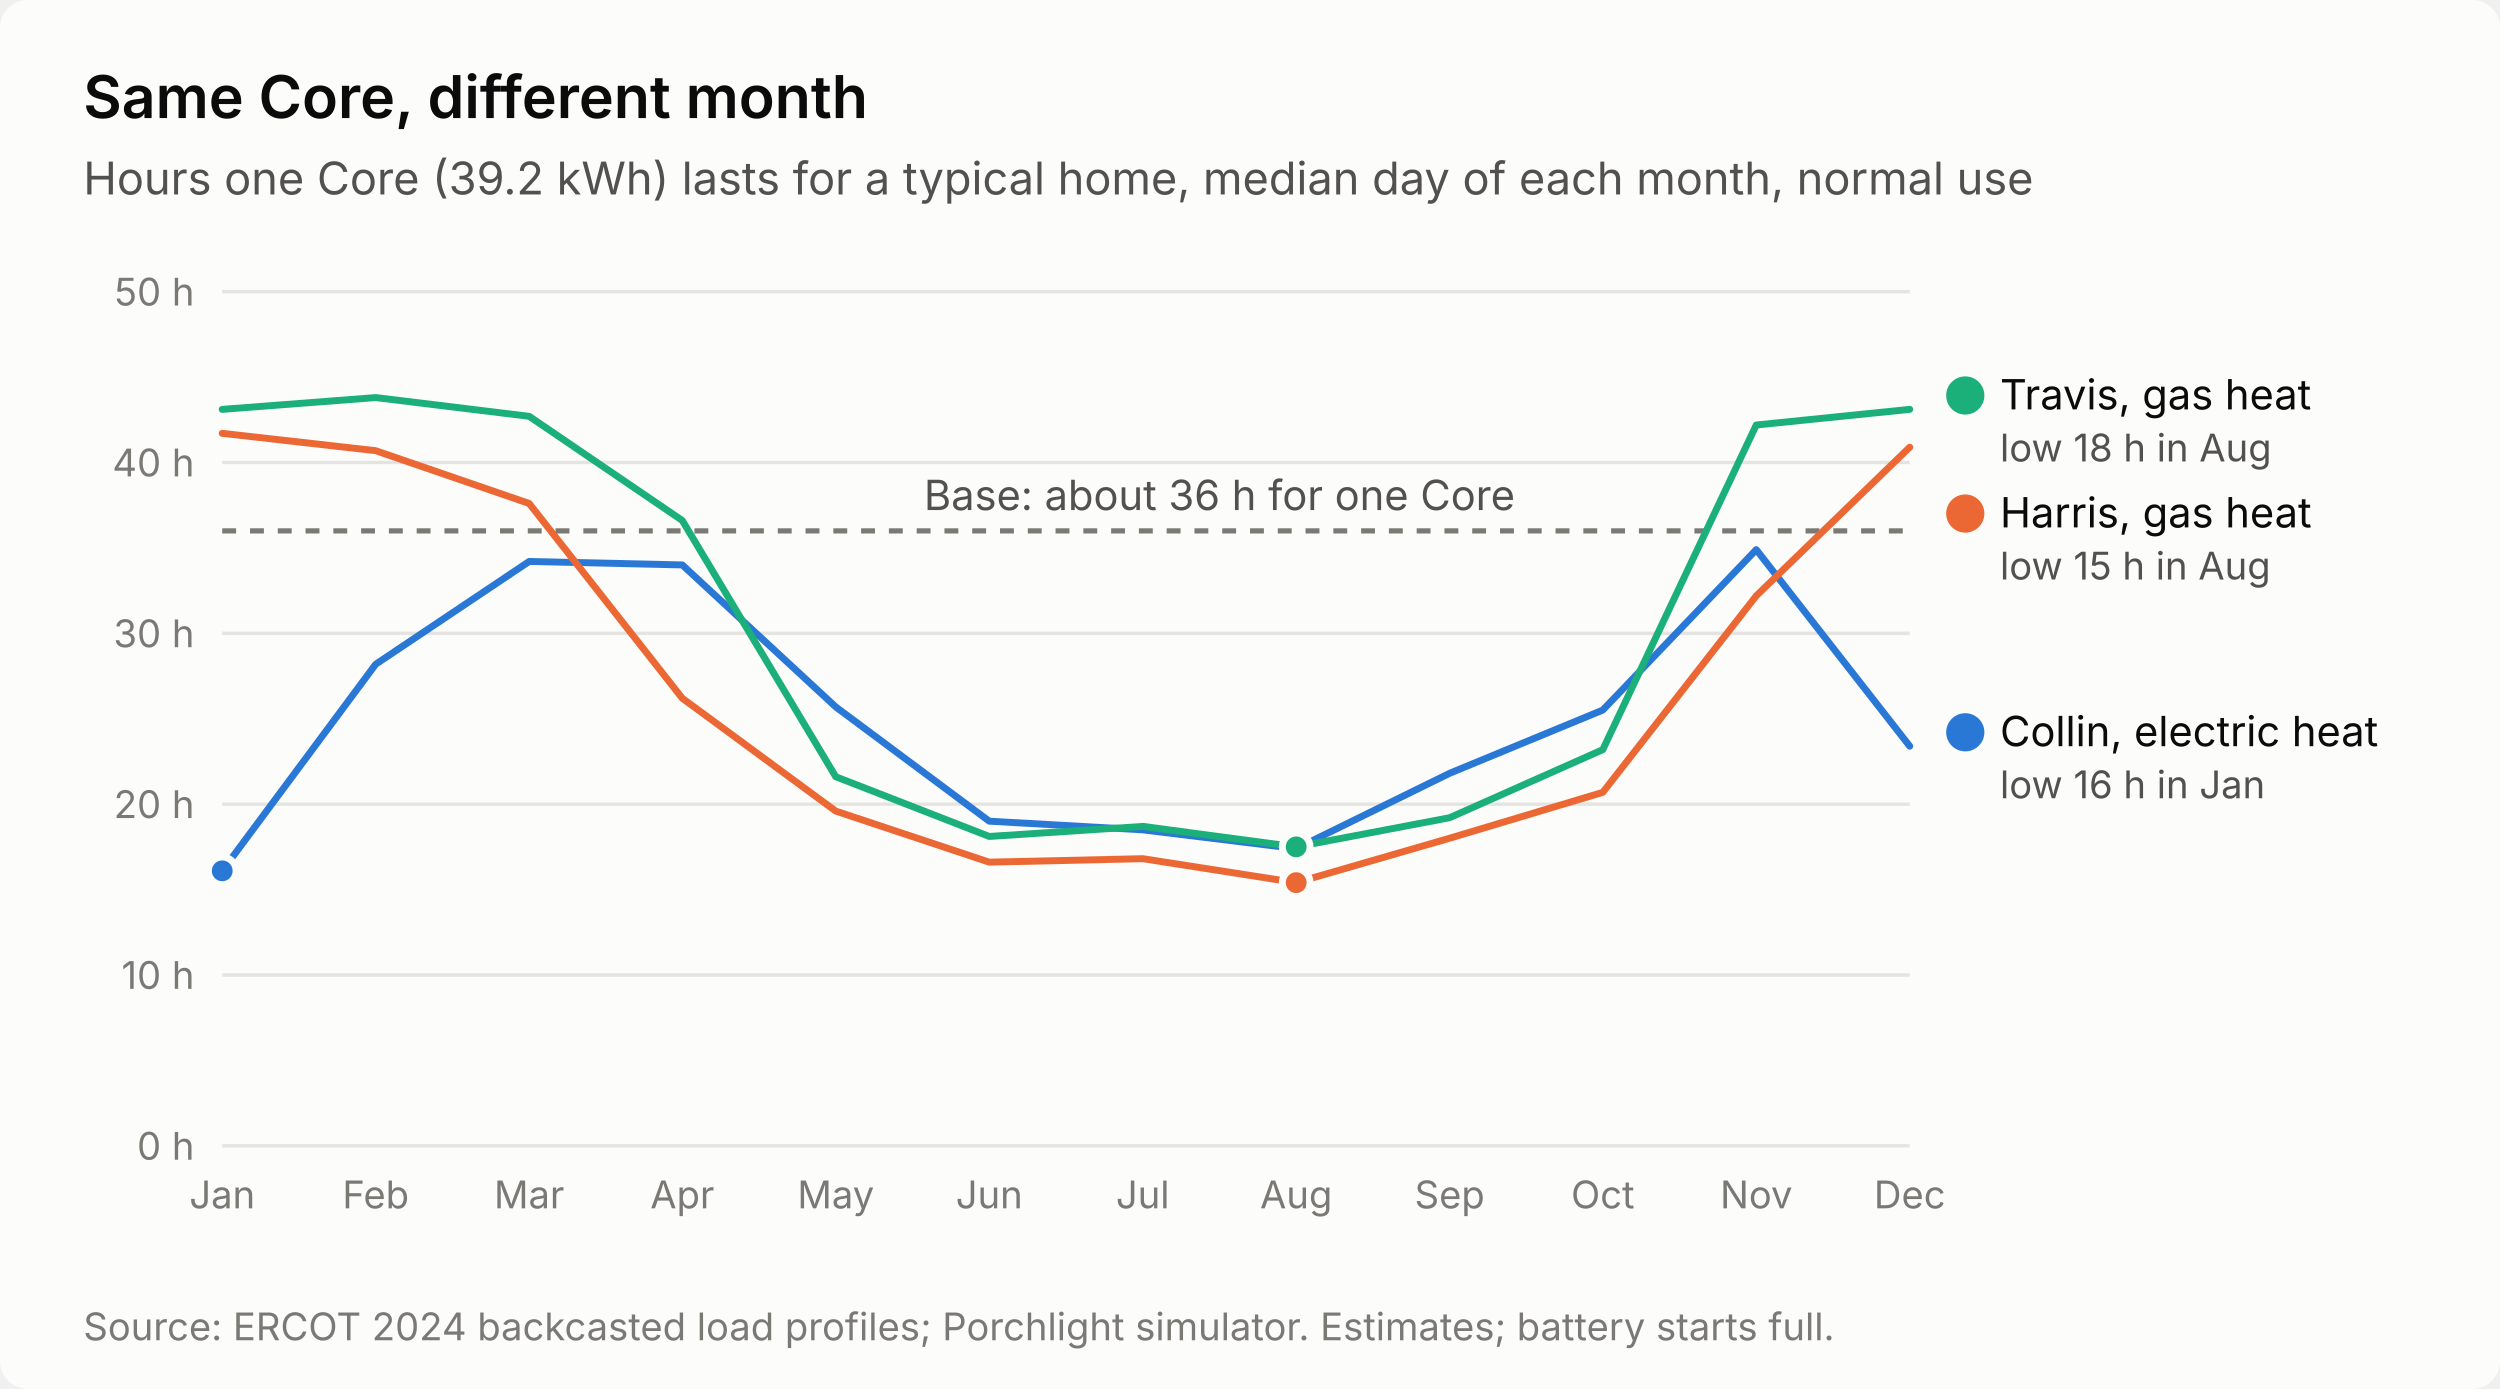
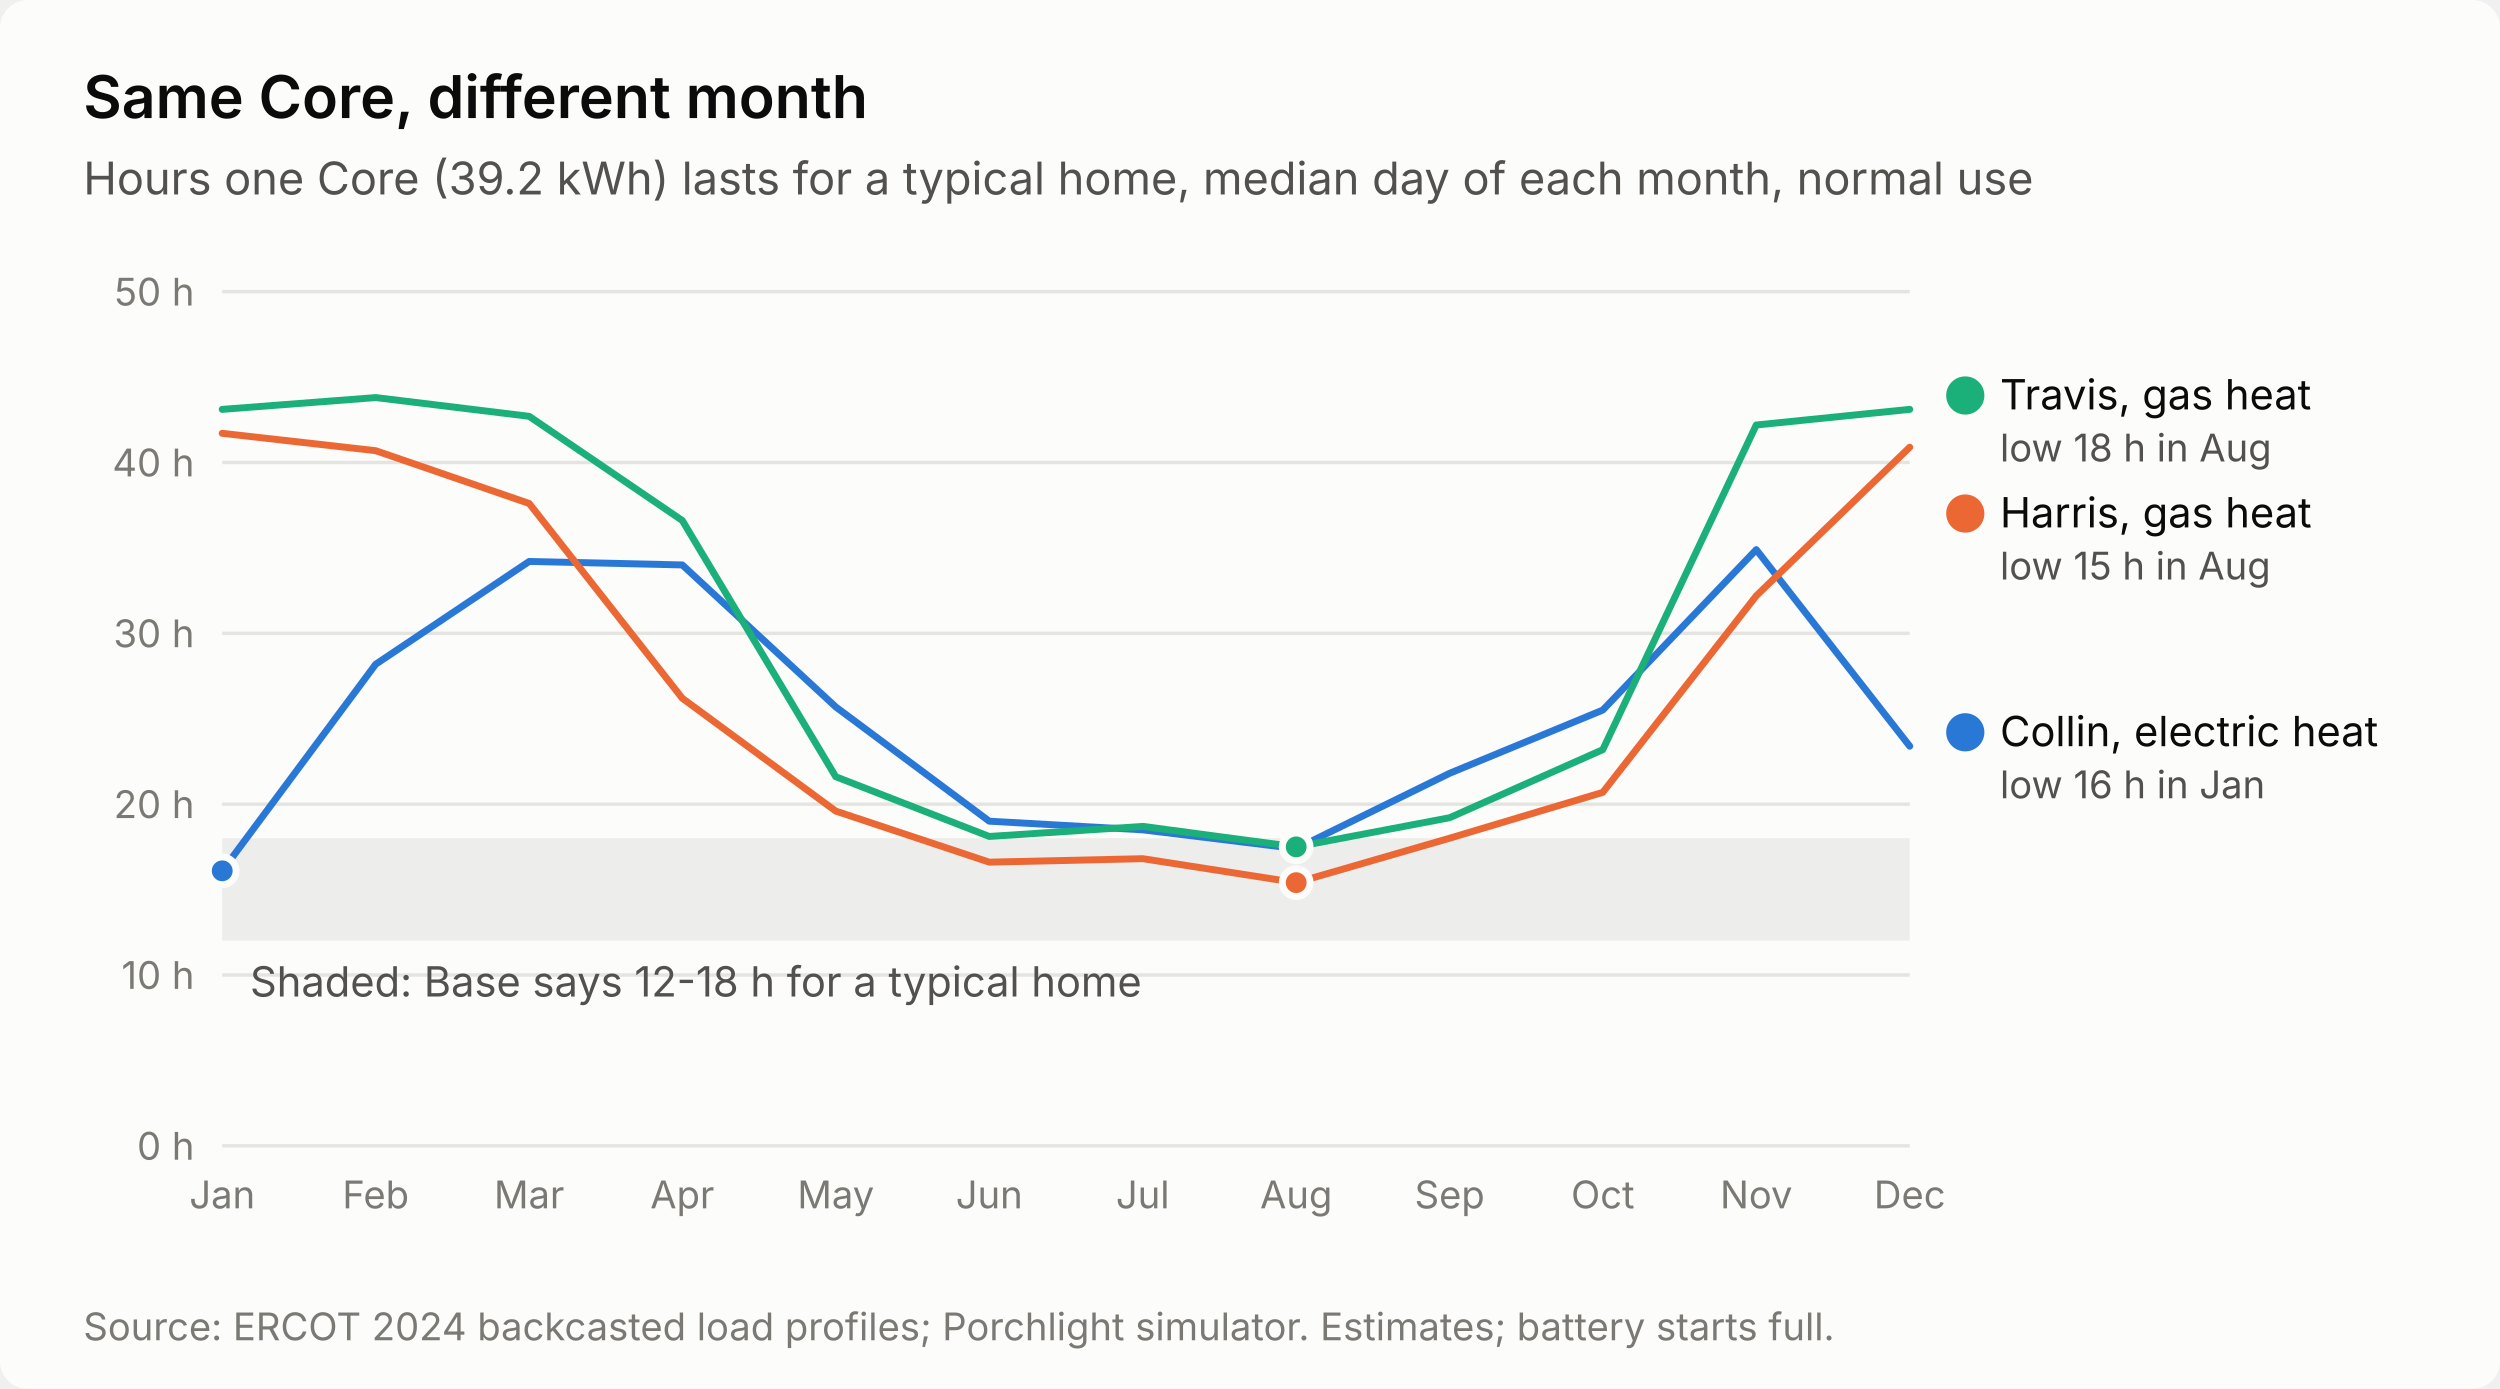
<svg xmlns="http://www.w3.org/2000/svg" viewBox="0 0 720 400" width="720" height="400" role="img" aria-labelledby="t d">
  <style>
  .surface { fill: #fcfcfb; } .ink { fill: #0b0b0b; } .ink2 { fill: #52514e; } .muted { fill: #7a7974; }
  .grid { stroke: #e5e4e0; stroke-width: 1; } .axis { stroke: #b8b7b1; stroke-width: 1; }
-   .ref { stroke: #7a7974; stroke-width: 1.5; stroke-dasharray: 4 4; }
+   .band { fill: #0b0b0b; fill-opacity: 0.06; }
  .s1 { fill: #2a78d6; stroke: #2a78d6; } .s2 { fill: #eb6834; stroke: #eb6834; } .s3 { fill: #1baf7a; stroke: #1baf7a; }
  .line { fill: none; stroke-width: 2; stroke-linejoin: round; stroke-linecap: round; }
  .dot { stroke: #fcfcfb; stroke-width: 2; }
  text { font-family: system-ui, -apple-system, 'Segoe UI', sans-serif; }
  @media (prefers-color-scheme: dark) {
    .surface { fill: #1a1a19; } .ink { fill: #ffffff; } .ink2 { fill: #c3c2b7; } .muted { fill: #9a998f; }
-     .grid { stroke: #2e2e2c; } .axis { stroke: #4a4a46; } .ref { stroke: #9a998f; }
+     .grid { stroke: #2e2e2c; } .axis { stroke: #4a4a46; } .band { fill: #ffffff; fill-opacity: 0.08; }
    .s1 { fill: #3987e5; stroke: #3987e5; } .s2 { fill: #d95926; stroke: #d95926; } .s3 { fill: #199e70; stroke: #199e70; }
    .dot { stroke: #1a1a19; }
  }
</style>
  <rect class="surface" width="720" height="400" rx="8" />
  <text class="ink" x="24" y="34" font-size="17" font-weight="600">Same Core, different month</text>
  <text class="ink2" x="24" y="56" font-size="13">Hours one Core (39.2 kWh) lasts for a typical home, median day of each month, normal use</text>
+   <rect class="band" x="64" y="241.4" width="486" height="29.5" />
  <line class="grid" x1="64" y1="330.0" x2="550" y2="330.0" />
  <text class="muted" x="56" y="334.0" font-size="11" text-anchor="end">0 h</text>
  <line class="grid" x1="64" y1="280.8" x2="550" y2="280.8" />
  <text class="muted" x="56" y="284.8" font-size="11" text-anchor="end">10 h</text>
  <line class="grid" x1="64" y1="231.6" x2="550" y2="231.6" />
  <text class="muted" x="56" y="235.6" font-size="11" text-anchor="end">20 h</text>
  <line class="grid" x1="64" y1="182.4" x2="550" y2="182.4" />
  <text class="muted" x="56" y="186.4" font-size="11" text-anchor="end">30 h</text>
  <line class="grid" x1="64" y1="133.2" x2="550" y2="133.2" />
  <text class="muted" x="56" y="137.2" font-size="11" text-anchor="end">40 h</text>
  <line class="grid" x1="64" y1="84.0" x2="550" y2="84.0" />
  <text class="muted" x="56" y="88.0" font-size="11" text-anchor="end">50 h</text>
  <text class="muted" x="64.0" y="348" font-size="11" text-anchor="middle">Jan</text>
  <text class="muted" x="108.2" y="348" font-size="11" text-anchor="middle">Feb</text>
  <text class="muted" x="152.4" y="348" font-size="11" text-anchor="middle">Mar</text>
  <text class="muted" x="196.5" y="348" font-size="11" text-anchor="middle">Apr</text>
  <text class="muted" x="240.7" y="348" font-size="11" text-anchor="middle">May</text>
  <text class="muted" x="284.9" y="348" font-size="11" text-anchor="middle">Jun</text>
  <text class="muted" x="329.1" y="348" font-size="11" text-anchor="middle">Jul</text>
  <text class="muted" x="373.3" y="348" font-size="11" text-anchor="middle">Aug</text>
  <text class="muted" x="417.5" y="348" font-size="11" text-anchor="middle">Sep</text>
  <text class="muted" x="461.6" y="348" font-size="11" text-anchor="middle">Oct</text>
  <text class="muted" x="505.8" y="348" font-size="11" text-anchor="middle">Nov</text>
  <text class="muted" x="550.0" y="348" font-size="11" text-anchor="middle">Dec</text>
-   <line class="ref" x1="64" y1="152.9" x2="550" y2="152.9" />
-   <text class="ink2" x="351.2" y="146.9" font-size="12" text-anchor="middle">Base: about 36 h for one Core</text>
+   <text class="ink2" x="72" y="287.0" font-size="12">Shaded: Base says 12-18 h for a typical home</text>
  <polyline class="line s1" points="64.0,250.8 108.2,191.3 152.4,161.7 196.5,162.7 240.7,203.6 284.9,236.5 329.1,239.0 373.3,244.4 417.5,222.7 461.6,204.5 505.8,158.3 550.0,214.9" />
  <circle class="dot s1" cx="64.0" cy="250.8" r="4" />
  <circle class="s1" cx="566" cy="210.9" r="5" />
  <text class="ink" x="576" y="214.9" font-size="12">Collin, electric heat</text>
  <text class="ink2" x="576" y="229.9" font-size="11">low 16 h in Jan</text>
  <polyline class="line s2" points="64.0,124.8 108.2,129.8 152.4,145.0 196.5,201.1 240.7,233.6 284.9,248.3 329.1,247.3 373.3,254.2 417.5,241.4 461.6,228.2 505.8,171.6 550.0,128.8" />
  <circle class="dot s2" cx="373.3" cy="254.2" r="4" />
  <circle class="s2" cx="566" cy="147.9" r="5" />
  <text class="ink" x="576" y="151.9" font-size="12">Harris, gas heat</text>
  <text class="ink2" x="576" y="166.9" font-size="11">low 15 h in Aug</text>
  <polyline class="line s3" points="64.0,117.9 108.2,114.5 152.4,119.9 196.5,149.9 240.7,223.7 284.9,240.9 329.1,238.0 373.3,243.9 417.5,235.5 461.6,215.9 505.8,122.4 550.0,117.9" />
  <circle class="dot s3" cx="373.3" cy="243.9" r="4" />
  <circle class="s3" cx="566" cy="113.9" r="5" />
  <text class="ink" x="576" y="117.9" font-size="12">Travis, gas heat</text>
  <text class="ink2" x="576" y="132.9" font-size="11">low 18 h in Aug</text>
  <text class="muted" x="24" y="386" font-size="11">Source: ERCOT 2024 backcasted load profiles; Porchlight simulator. Estimates; battery starts full.</text>
</svg>
